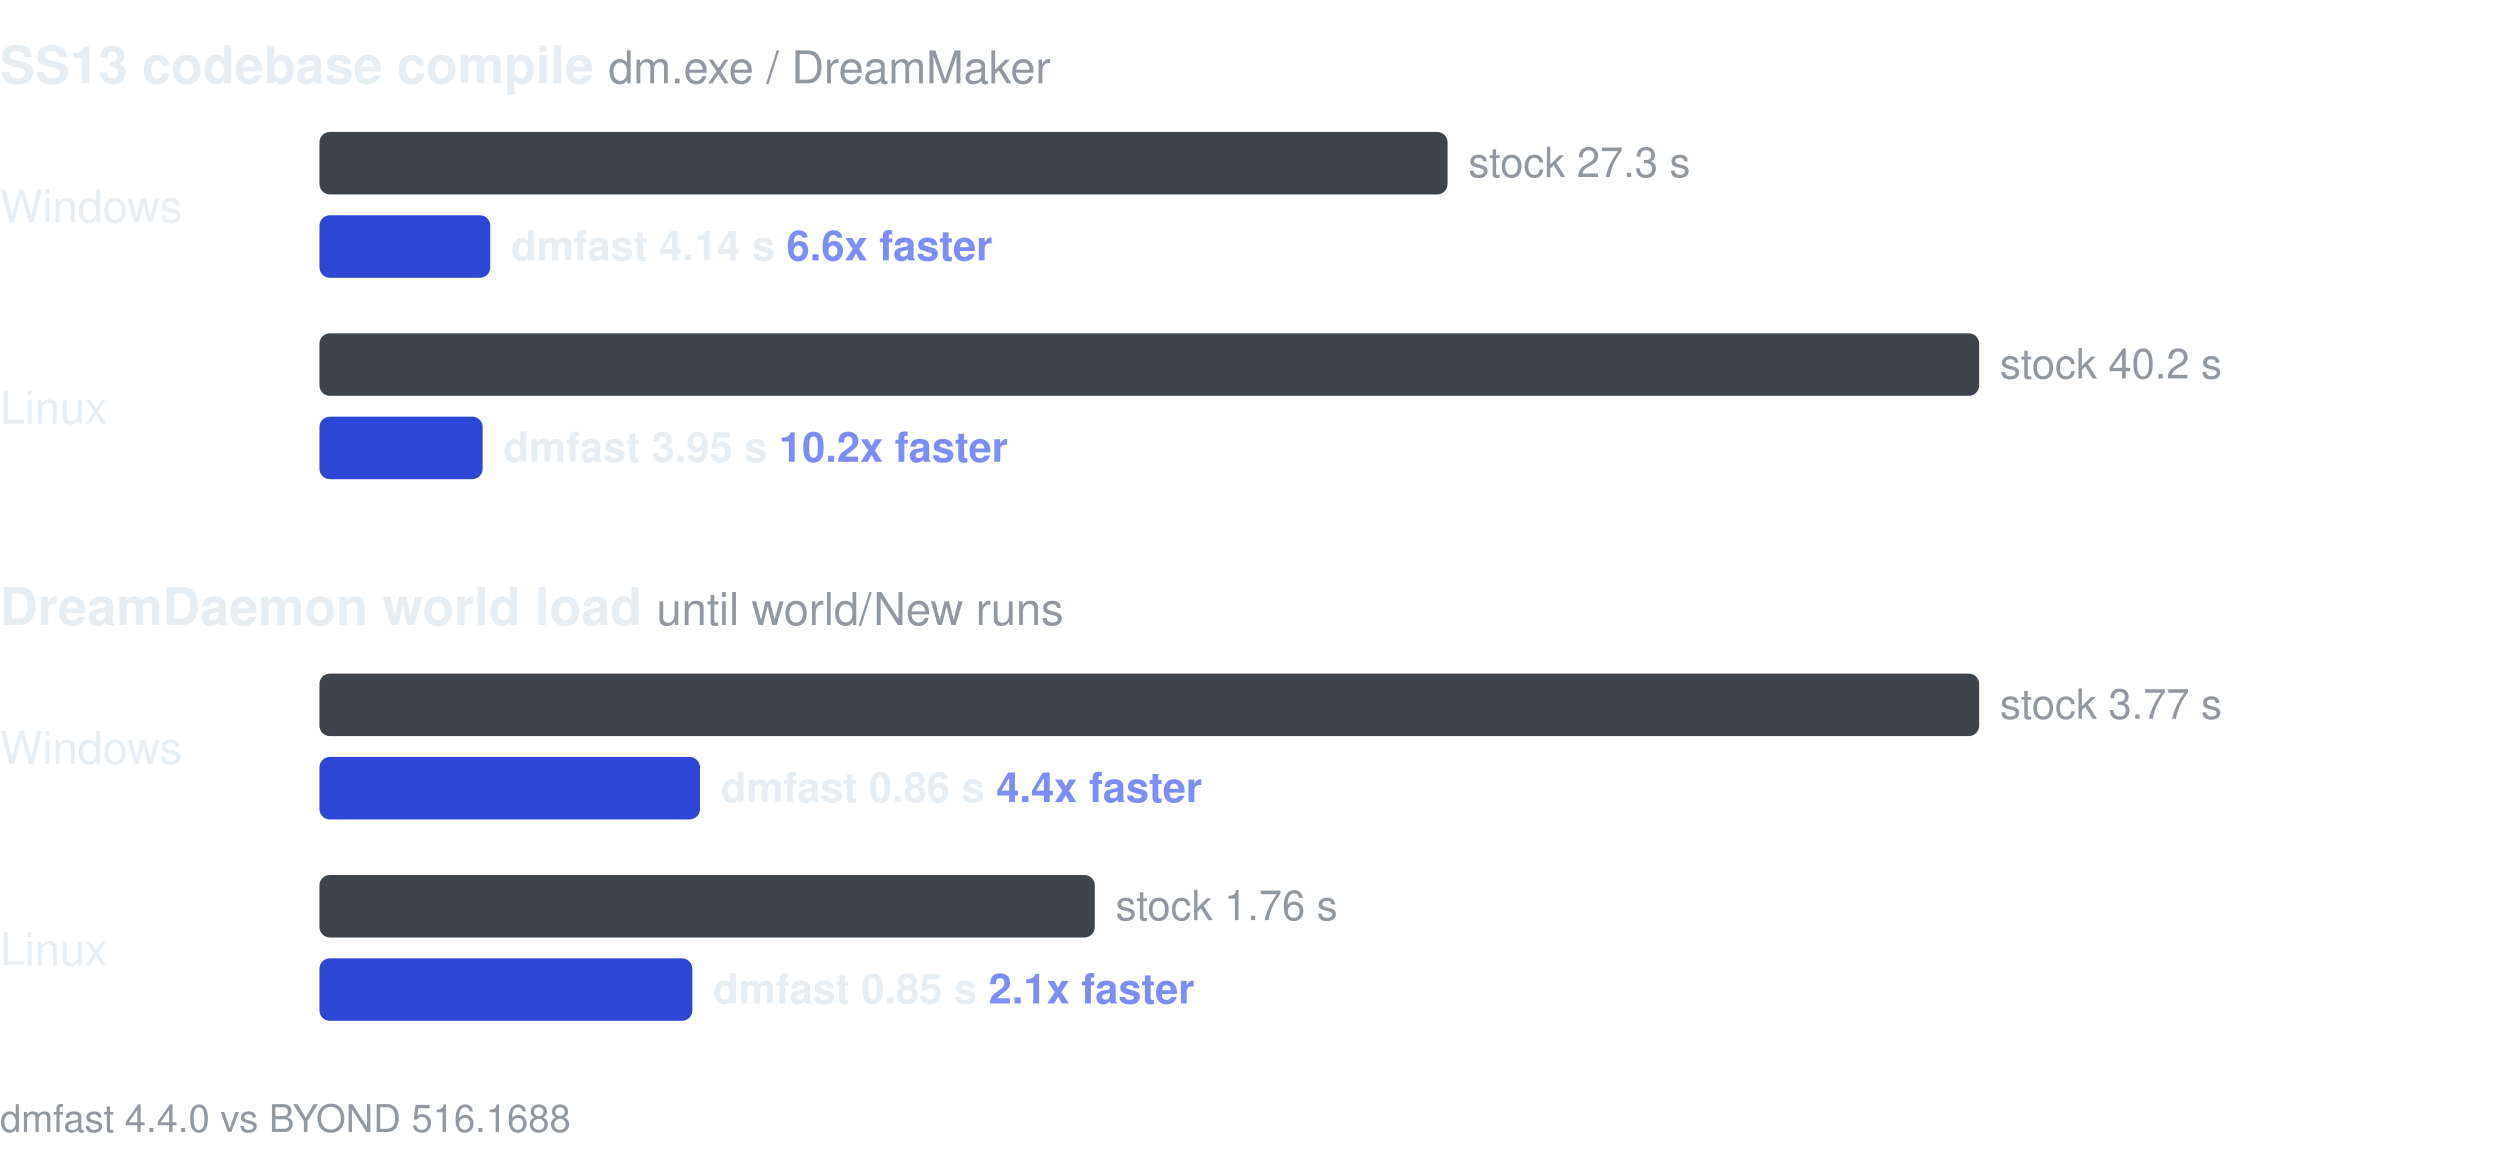
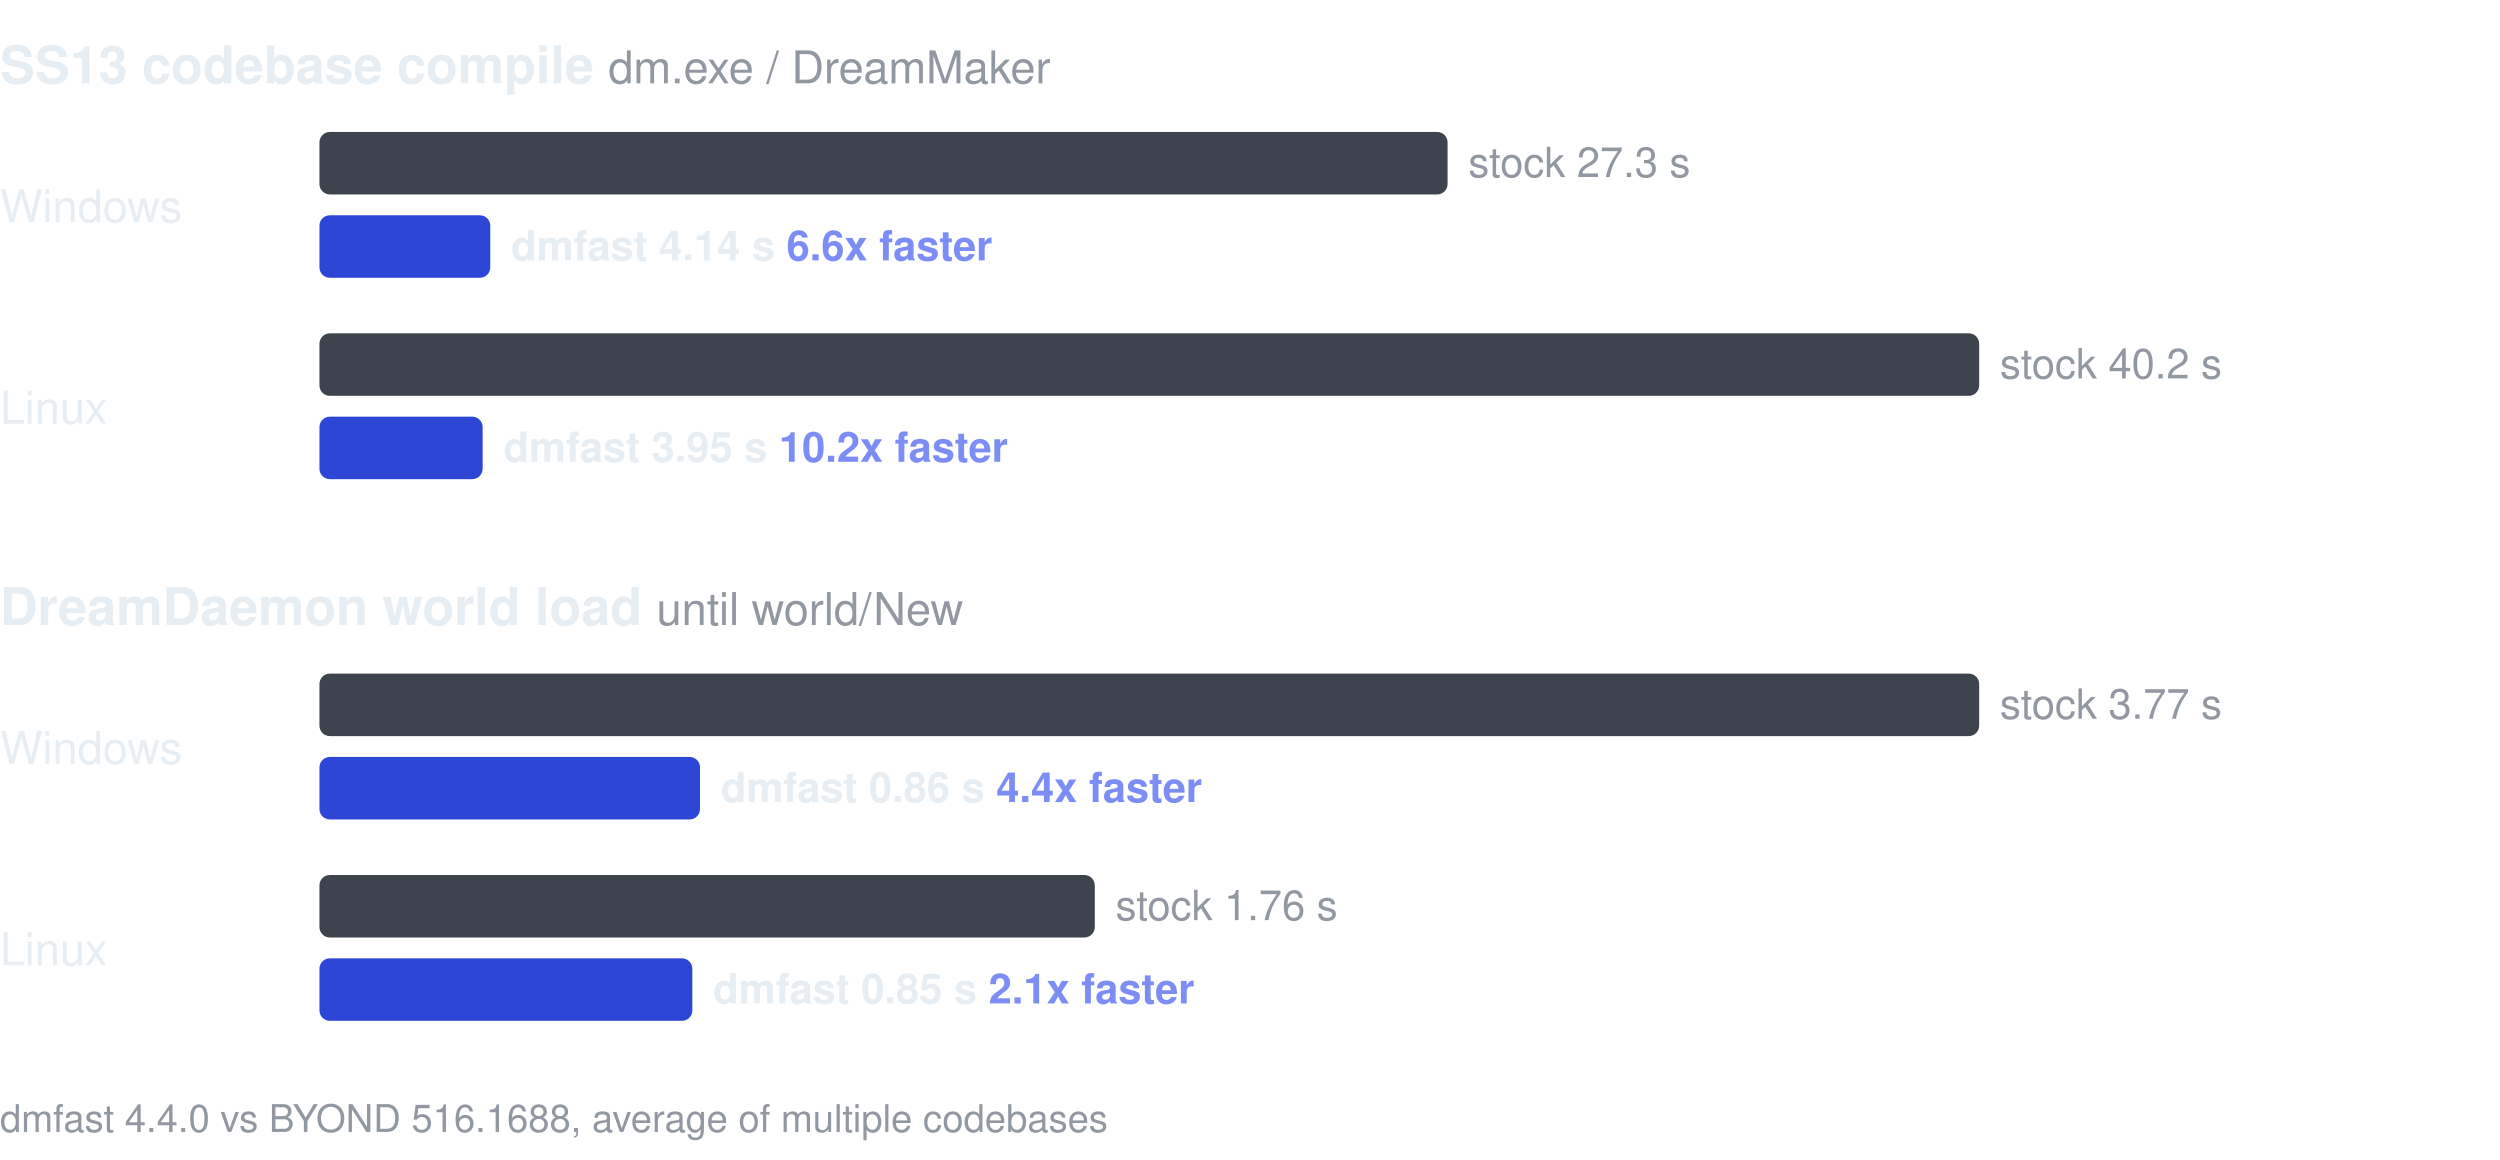
<svg xmlns="http://www.w3.org/2000/svg" width="720" height="334" viewBox="0 0 720 334" font-family="-apple-system,BlinkMacSystemFont,Segoe UI,Helvetica,Arial,sans-serif" role="img" aria-label="dmfast speedups on SS13 codebases: compile 6.6x faster on Windows and 10.2x on Linux; DreamDaemon world load 4.4x and 2.1x faster">
  <text x="0" y="24" font-size="15" font-weight="600" fill="#e6edf3">SS13 codebase compile <tspan font-weight="400" fill="#9198a1" font-size="13">dm.exe / DreamMaker</tspan>
  </text>
  <text x="0" y="64.0" font-size="13" fill="#e6edf3">Windows</text>
  <rect x="92" y="38" width="324.9" height="18" rx="3" fill="#3d444d" />
  <text x="422.9" y="51" font-size="12" fill="#9198a1">stock 27.3 s</text>
  <rect x="92" y="62" width="49.2" height="18" rx="3" fill="#2E46D5" />
  <text x="147.2" y="75" font-size="12" fill="#e6edf3">
    <tspan font-weight="600">dmfast 4.14 s</tspan>
    <tspan fill="#7C8EF5" font-weight="700">6.6x faster</tspan>
  </text>
  <text x="0" y="122.0" font-size="13" fill="#e6edf3">Linux</text>
  <rect x="92" y="96" width="478.0" height="18" rx="3" fill="#3d444d" />
  <text x="576.0" y="109" font-size="12" fill="#9198a1">stock 40.2 s</text>
  <rect x="92" y="120" width="47.0" height="18" rx="3" fill="#2E46D5" />
  <text x="145.0" y="133" font-size="12" fill="#e6edf3">
    <tspan font-weight="600">dmfast 3.95 s</tspan>
    <tspan fill="#7C8EF5" font-weight="700">10.2x faster</tspan>
  </text>
-   <text x="0" y="180" font-size="15" font-weight="600" fill="#e6edf3">DreamDaemon world load <tspan font-weight="400" fill="#9198a1" font-size="13">until world/New runs</tspan>
+   <text x="0" y="180" font-size="15" font-weight="600" fill="#e6edf3">DreamDaemon world load <tspan font-weight="400" fill="#9198a1" font-size="13">until world/New</tspan>
  </text>
  <text x="0" y="220.0" font-size="13" fill="#e6edf3">Windows</text>
  <rect x="92" y="194" width="478.0" height="18" rx="3" fill="#3d444d" />
  <text x="576.0" y="207" font-size="12" fill="#9198a1">stock 3.77 s</text>
  <rect x="92" y="218" width="109.6" height="18" rx="3" fill="#2E46D5" />
  <text x="207.6" y="231" font-size="12" fill="#e6edf3">
    <tspan font-weight="600">dmfast 0.86 s</tspan>
    <tspan fill="#7C8EF5" font-weight="700">4.4x faster</tspan>
  </text>
  <text x="0" y="278.0" font-size="13" fill="#e6edf3">Linux</text>
  <rect x="92" y="252" width="223.3" height="18" rx="3" fill="#3d444d" />
  <text x="321.3" y="265" font-size="12" fill="#9198a1">stock 1.76 s</text>
  <rect x="92" y="276" width="107.4" height="18" rx="3" fill="#2E46D5" />
  <text x="205.4" y="289" font-size="12" fill="#e6edf3">
    <tspan font-weight="600">dmfast 0.85 s</tspan>
    <tspan fill="#7C8EF5" font-weight="700">2.1x faster</tspan>
  </text>
-   <text x="0" y="326" font-size="11" fill="#9198a1">dmfast 4.4.0 vs BYOND 516.1688</text>
+   <text x="0" y="326" font-size="11" fill="#9198a1">dmfast 4.4.0 vs BYOND 516.1688, average of multiple codebases</text>
</svg>
